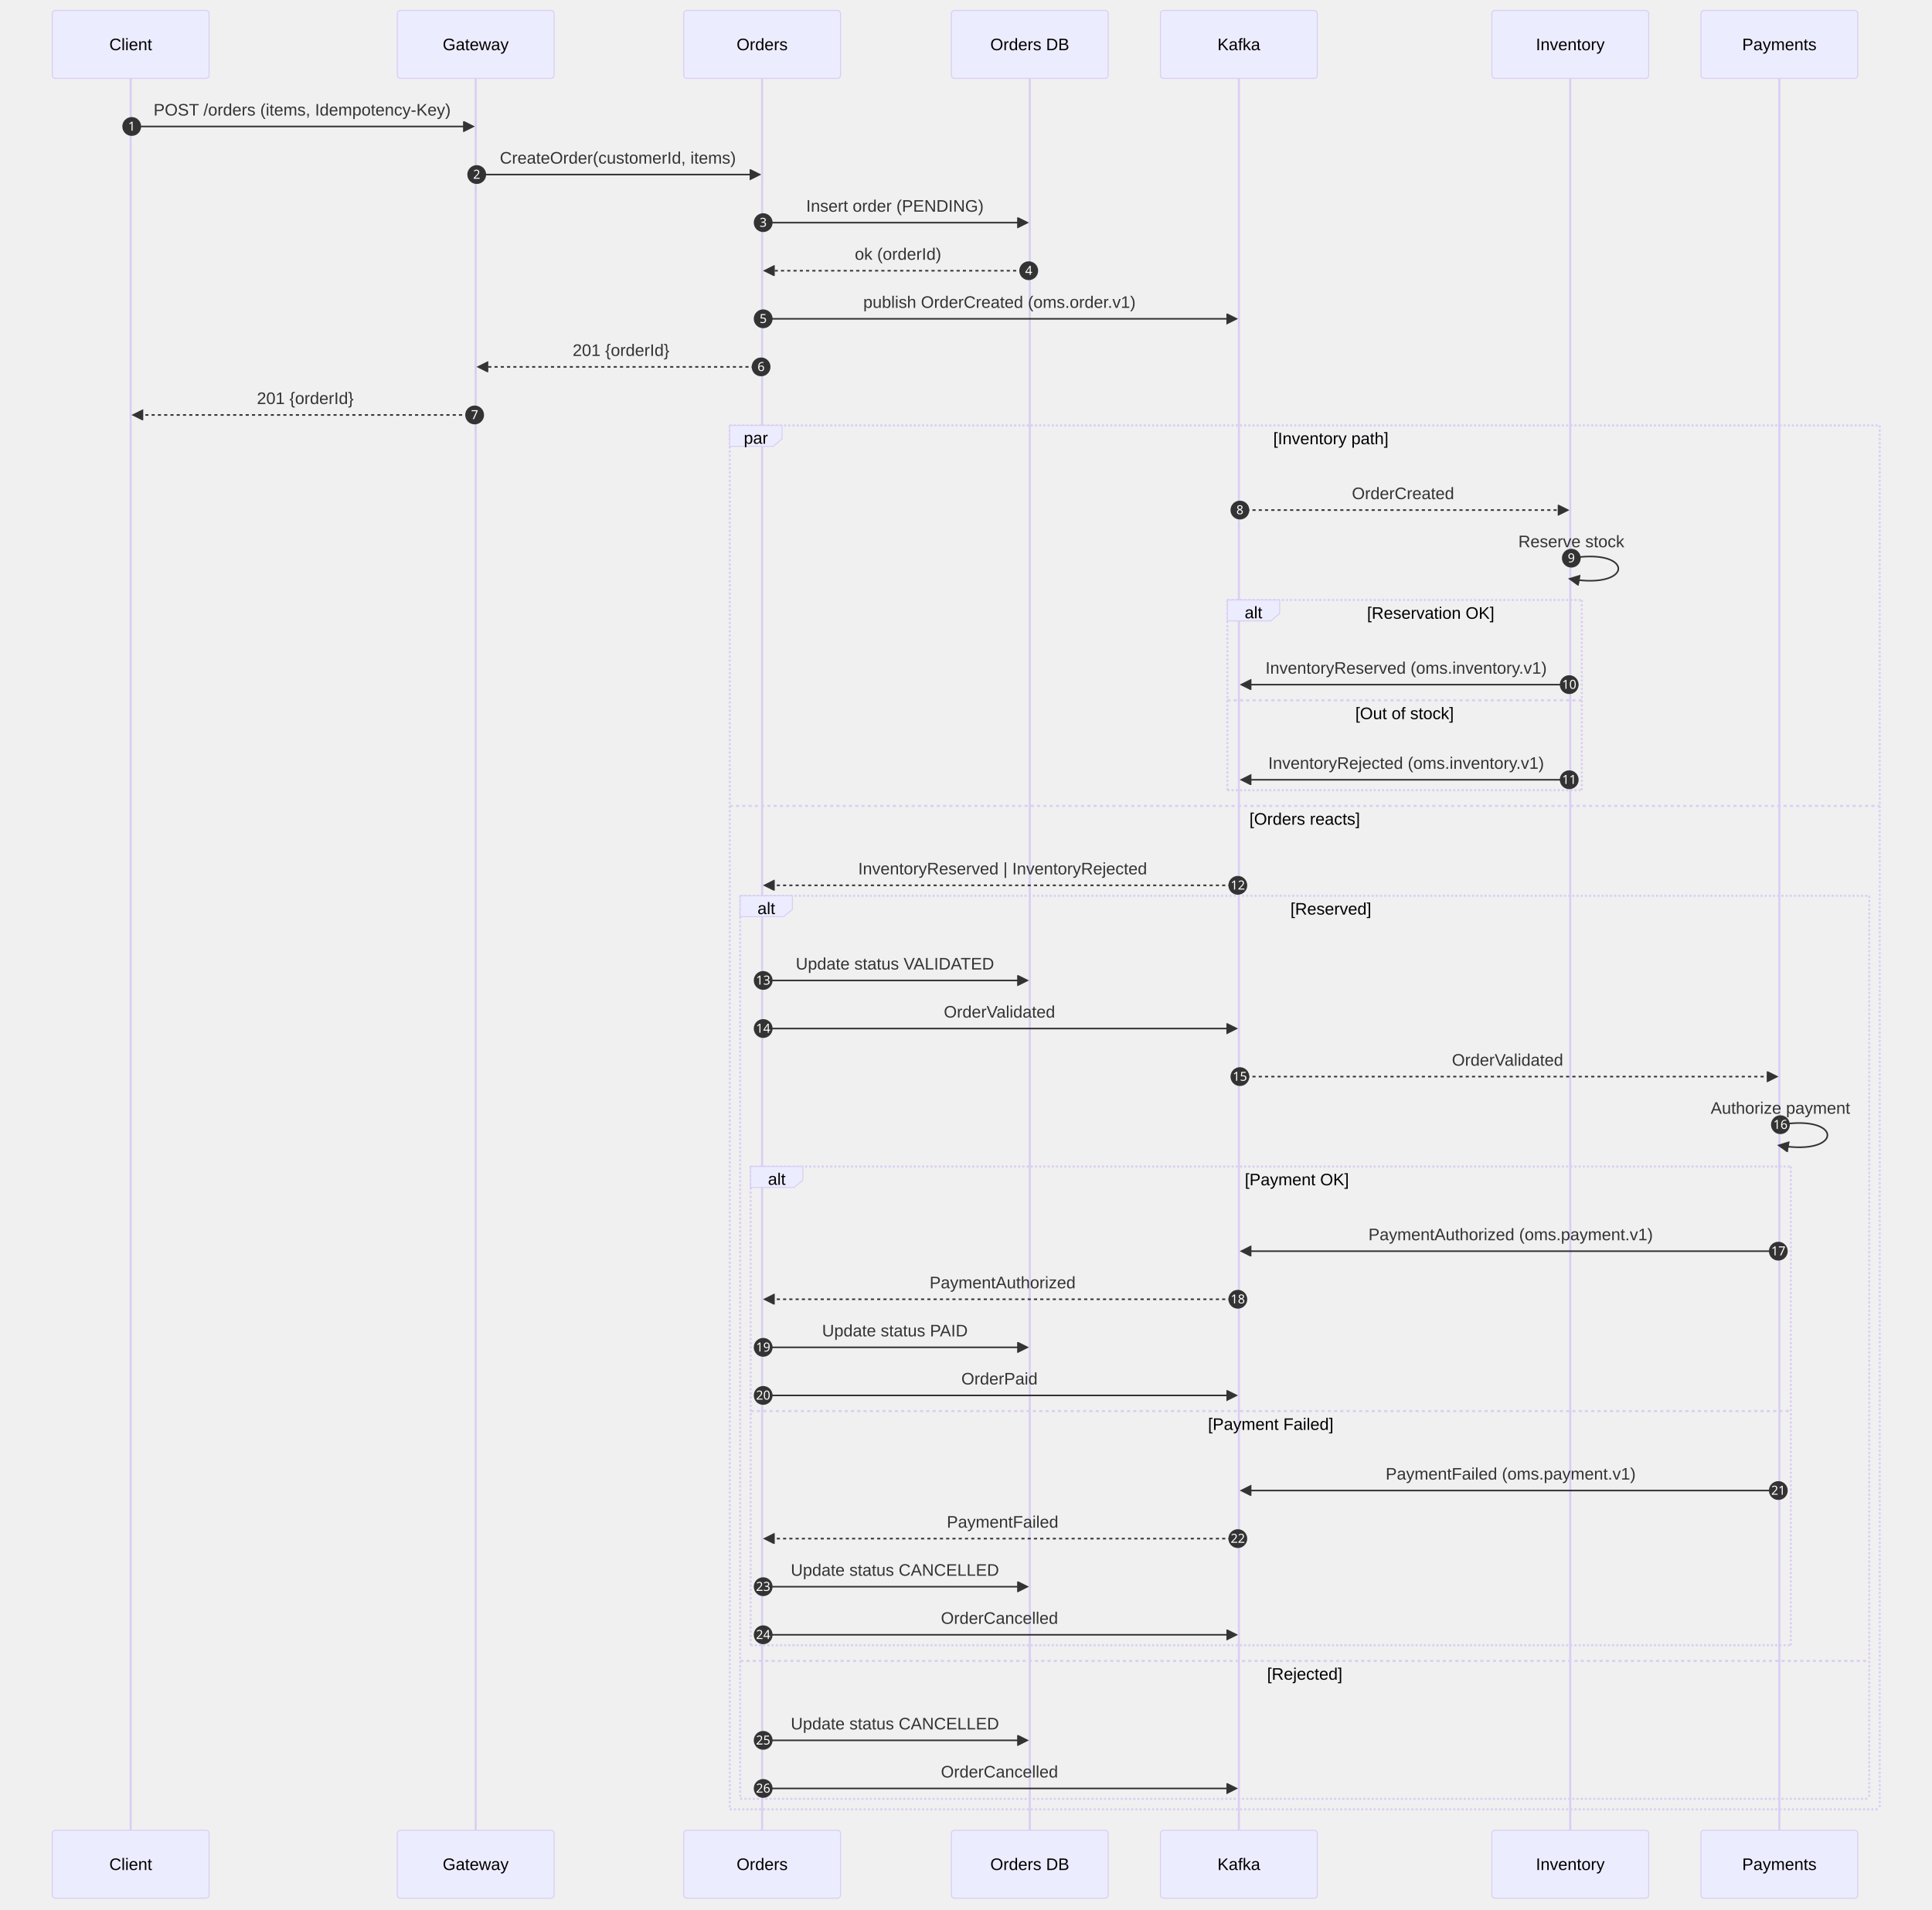
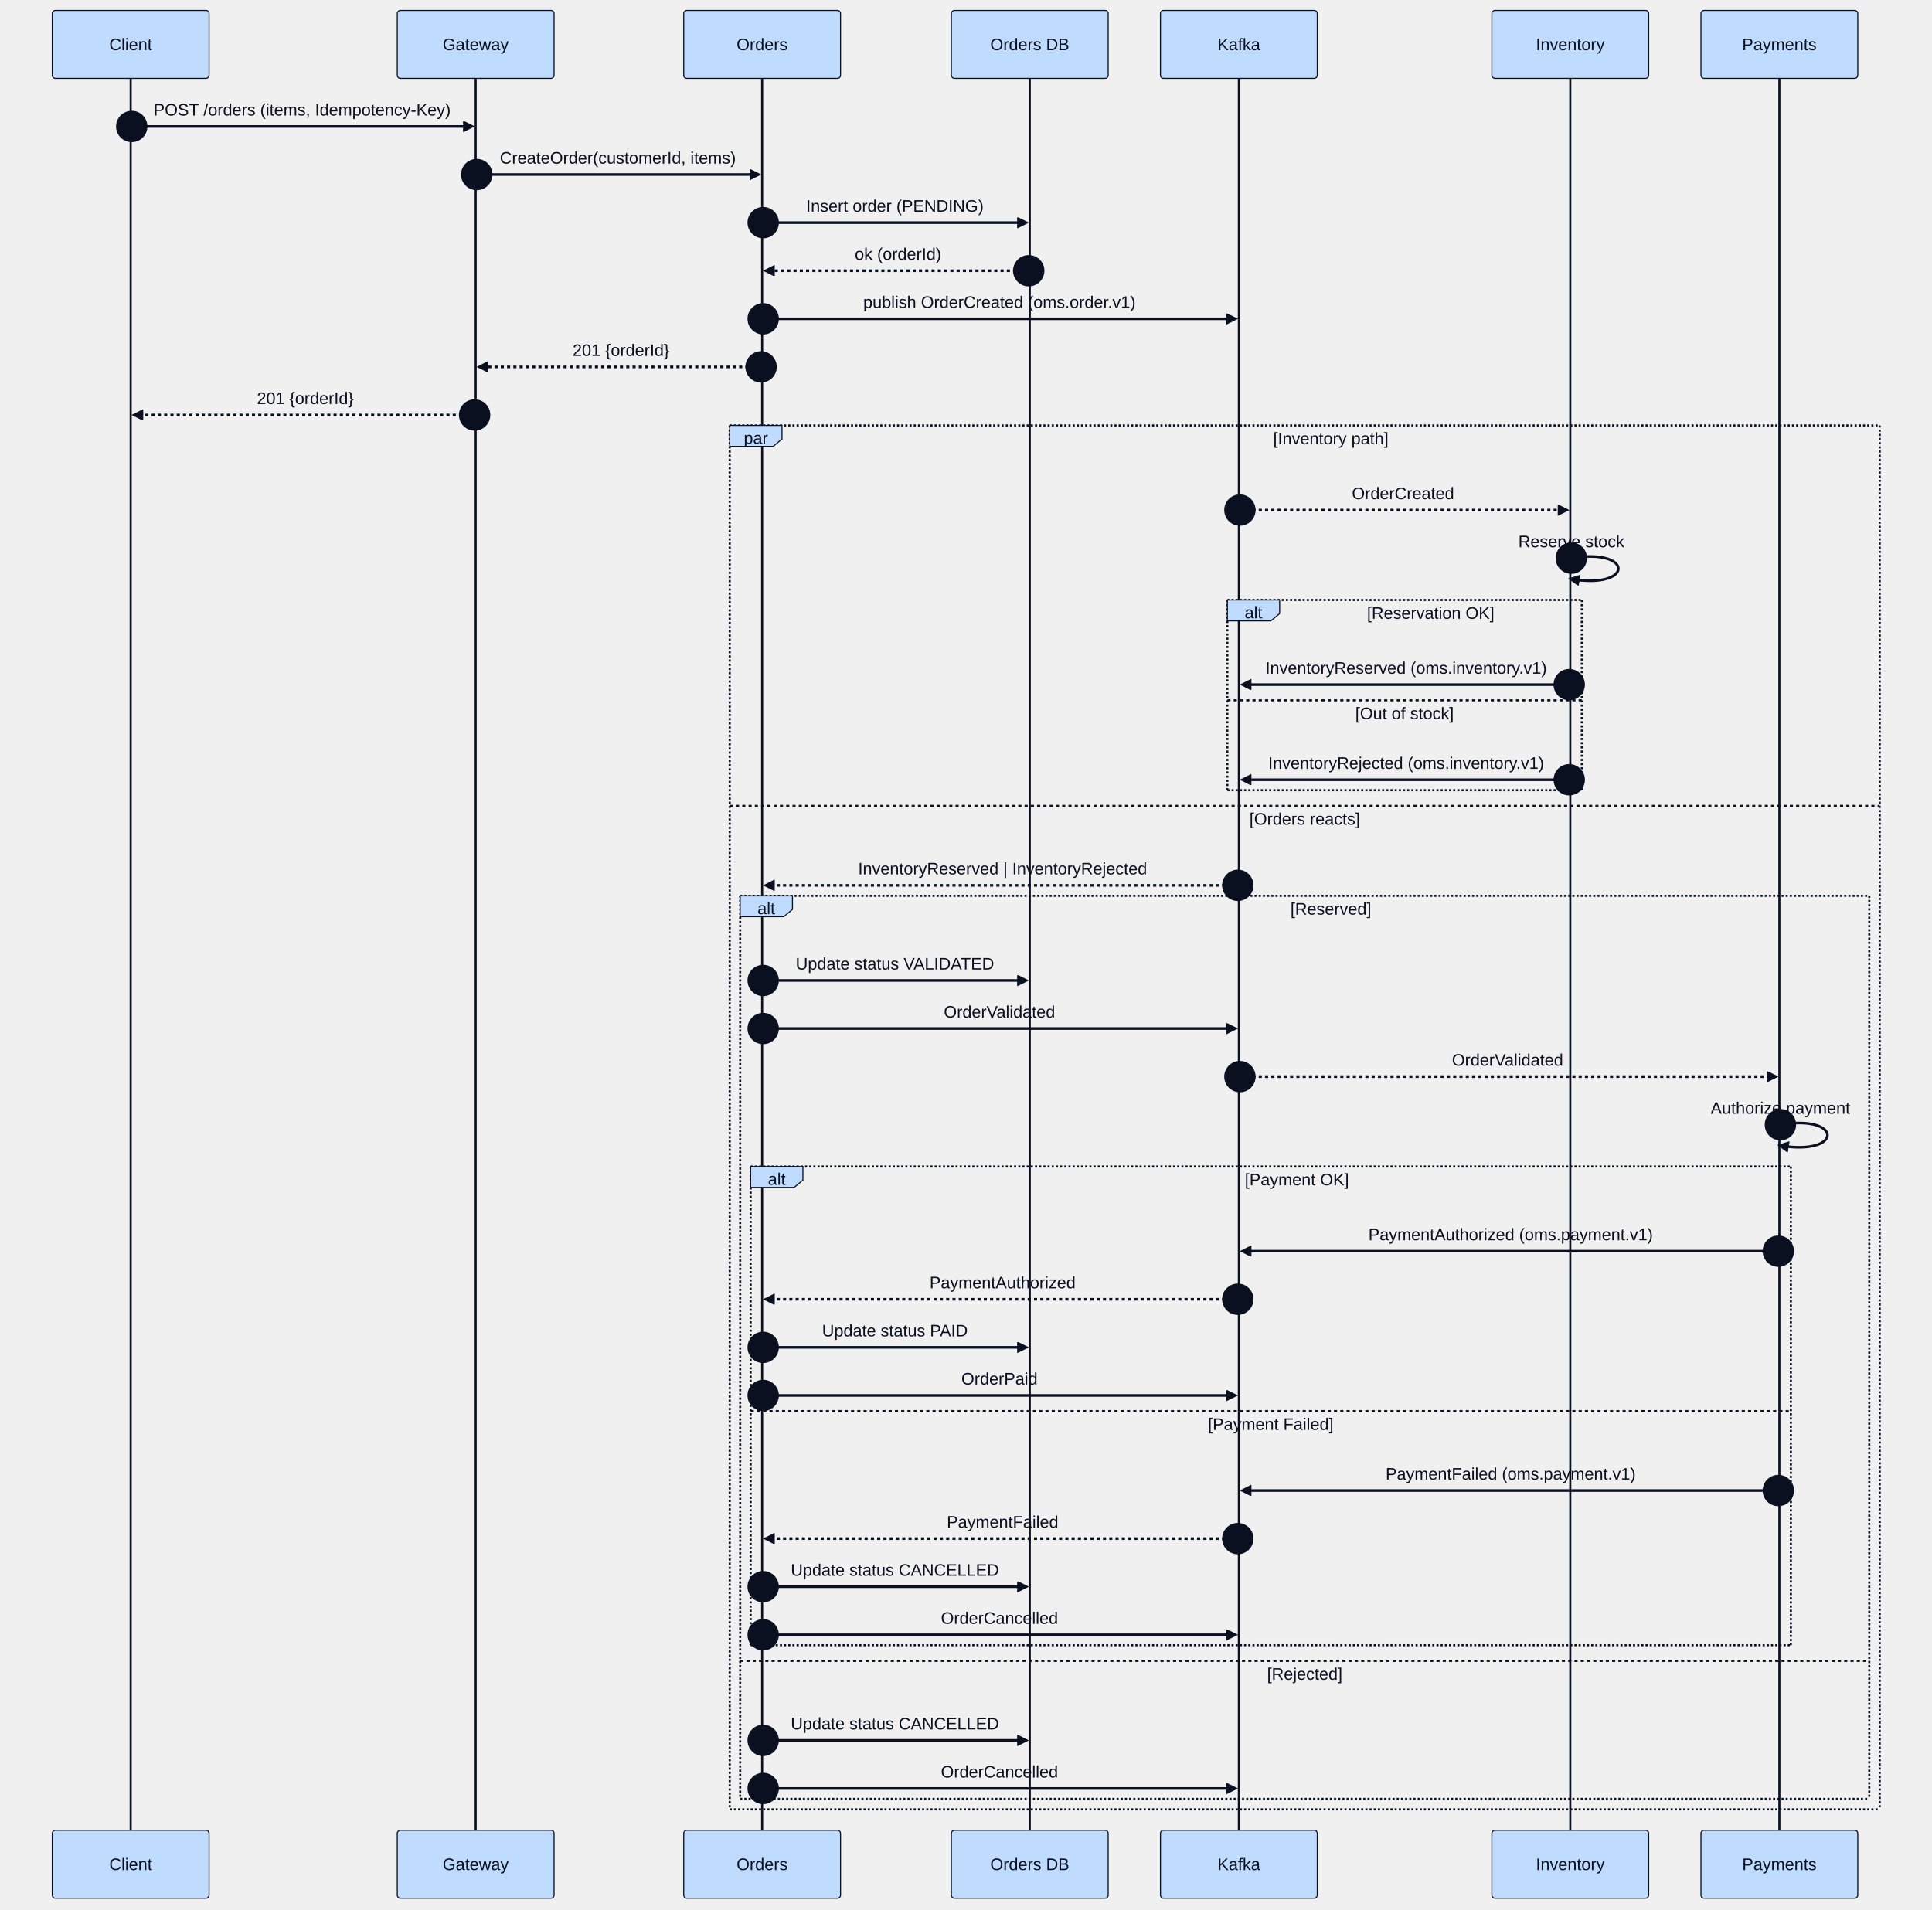
<svg xmlns="http://www.w3.org/2000/svg" aria-roledescription="sequence" role="graphics-document document" viewBox="-50 -10 1848 1827" style="max-width: 1848px; background-color: transparent;" width="100%" id="my-svg">
  <g>
    <rect class="actor actor-bottom" ry="3" rx="3" name="PAY" height="65" width="150" stroke="#666" fill="#eaeaea" y="1741" x="1577" />
    <text style="text-anchor: middle; font-size: 16px; font-weight: 400;" class="actor" alignment-baseline="central" dominant-baseline="central" y="1773.5" x="1652">
      <tspan dy="0" x="1652">Payments</tspan>
    </text>
  </g>
  <g>
    <rect class="actor actor-bottom" ry="3" rx="3" name="INV" height="65" width="150" stroke="#666" fill="#eaeaea" y="1741" x="1377" />
    <text style="text-anchor: middle; font-size: 16px; font-weight: 400;" class="actor" alignment-baseline="central" dominant-baseline="central" y="1773.5" x="1452">
      <tspan dy="0" x="1452">Inventory</tspan>
    </text>
  </g>
  <g>
    <rect class="actor actor-bottom" ry="3" rx="3" name="K" height="65" width="150" stroke="#666" fill="#eaeaea" y="1741" x="1060" />
    <text style="text-anchor: middle; font-size: 16px; font-weight: 400;" class="actor" alignment-baseline="central" dominant-baseline="central" y="1773.5" x="1135">
      <tspan dy="0" x="1135">Kafka</tspan>
    </text>
  </g>
  <g>
    <rect class="actor actor-bottom" ry="3" rx="3" name="DB" height="65" width="150" stroke="#666" fill="#eaeaea" y="1741" x="860" />
    <text style="text-anchor: middle; font-size: 16px; font-weight: 400;" class="actor" alignment-baseline="central" dominant-baseline="central" y="1773.5" x="935">
      <tspan dy="0" x="935">Orders DB</tspan>
    </text>
  </g>
  <g>
    <rect class="actor actor-bottom" ry="3" rx="3" name="ORD" height="65" width="150" stroke="#666" fill="#eaeaea" y="1741" x="604" />
    <text style="text-anchor: middle; font-size: 16px; font-weight: 400;" class="actor" alignment-baseline="central" dominant-baseline="central" y="1773.5" x="679">
      <tspan dy="0" x="679">Orders</tspan>
    </text>
  </g>
  <g>
    <rect class="actor actor-bottom" ry="3" rx="3" name="GW" height="65" width="150" stroke="#666" fill="#eaeaea" y="1741" x="330" />
    <text style="text-anchor: middle; font-size: 16px; font-weight: 400;" class="actor" alignment-baseline="central" dominant-baseline="central" y="1773.5" x="405">
      <tspan dy="0" x="405">Gateway</tspan>
    </text>
  </g>
  <g>
    <rect class="actor actor-bottom" ry="3" rx="3" name="Client" height="65" width="150" stroke="#666" fill="#eaeaea" y="1741" x="0" />
    <text style="text-anchor: middle; font-size: 16px; font-weight: 400;" class="actor" alignment-baseline="central" dominant-baseline="central" y="1773.5" x="75">
      <tspan dy="0" x="75">Client</tspan>
    </text>
  </g>
  <g>
    <line stroke="#999" stroke-width="0.5px" class="200" y2="1741" x2="1652" y1="5" x1="1652" id="actor6" />
    <g id="root-6">
      <rect class="actor actor-top" ry="3" rx="3" name="PAY" height="65" width="150" stroke="#666" fill="#eaeaea" y="0" x="1577" />
      <text style="text-anchor: middle; font-size: 16px; font-weight: 400;" class="actor" alignment-baseline="central" dominant-baseline="central" y="32.5" x="1652">
        <tspan dy="0" x="1652">Payments</tspan>
      </text>
    </g>
  </g>
  <g>
    <line stroke="#999" stroke-width="0.5px" class="200" y2="1741" x2="1452" y1="5" x1="1452" id="actor5" />
    <g id="root-5">
      <rect class="actor actor-top" ry="3" rx="3" name="INV" height="65" width="150" stroke="#666" fill="#eaeaea" y="0" x="1377" />
      <text style="text-anchor: middle; font-size: 16px; font-weight: 400;" class="actor" alignment-baseline="central" dominant-baseline="central" y="32.5" x="1452">
        <tspan dy="0" x="1452">Inventory</tspan>
      </text>
    </g>
  </g>
  <g>
    <line stroke="#999" stroke-width="0.5px" class="200" y2="1741" x2="1135" y1="5" x1="1135" id="actor4" />
    <g id="root-4">
      <rect class="actor actor-top" ry="3" rx="3" name="K" height="65" width="150" stroke="#666" fill="#eaeaea" y="0" x="1060" />
      <text style="text-anchor: middle; font-size: 16px; font-weight: 400;" class="actor" alignment-baseline="central" dominant-baseline="central" y="32.5" x="1135">
        <tspan dy="0" x="1135">Kafka</tspan>
      </text>
    </g>
  </g>
  <g>
    <line stroke="#999" stroke-width="0.5px" class="200" y2="1741" x2="935" y1="5" x1="935" id="actor3" />
    <g id="root-3">
      <rect class="actor actor-top" ry="3" rx="3" name="DB" height="65" width="150" stroke="#666" fill="#eaeaea" y="0" x="860" />
      <text style="text-anchor: middle; font-size: 16px; font-weight: 400;" class="actor" alignment-baseline="central" dominant-baseline="central" y="32.5" x="935">
        <tspan dy="0" x="935">Orders DB</tspan>
      </text>
    </g>
  </g>
  <g>
    <line stroke="#999" stroke-width="0.5px" class="200" y2="1741" x2="679" y1="5" x1="679" id="actor2" />
    <g id="root-2">
      <rect class="actor actor-top" ry="3" rx="3" name="ORD" height="65" width="150" stroke="#666" fill="#eaeaea" y="0" x="604" />
      <text style="text-anchor: middle; font-size: 16px; font-weight: 400;" class="actor" alignment-baseline="central" dominant-baseline="central" y="32.5" x="679">
        <tspan dy="0" x="679">Orders</tspan>
      </text>
    </g>
  </g>
  <g>
    <line stroke="#999" stroke-width="0.5px" class="200" y2="1741" x2="405" y1="5" x1="405" id="actor1" />
    <g id="root-1">
      <rect class="actor actor-top" ry="3" rx="3" name="GW" height="65" width="150" stroke="#666" fill="#eaeaea" y="0" x="330" />
      <text style="text-anchor: middle; font-size: 16px; font-weight: 400;" class="actor" alignment-baseline="central" dominant-baseline="central" y="32.5" x="405">
        <tspan dy="0" x="405">Gateway</tspan>
      </text>
    </g>
  </g>
  <g>
    <line stroke="#999" stroke-width="0.5px" class="200" y2="1741" x2="75" y1="5" x1="75" id="actor0" />
    <g id="root-0">
      <rect class="actor actor-top" ry="3" rx="3" name="Client" height="65" width="150" stroke="#666" fill="#eaeaea" y="0" x="0" />
      <text style="text-anchor: middle; font-size: 16px; font-weight: 400;" class="actor" alignment-baseline="central" dominant-baseline="central" y="32.5" x="75">
        <tspan dy="0" x="75">Client</tspan>
      </text>
    </g>
  </g>
-   <style>#my-svg{font-family:"trebuchet ms",verdana,arial,sans-serif;font-size:16px;fill:#333;}#my-svg .error-icon{fill:#552222;}#my-svg .error-text{fill:#552222;stroke:#552222;}#my-svg .edge-thickness-normal{stroke-width:2px;}#my-svg .edge-thickness-thick{stroke-width:3.5px;}#my-svg .edge-pattern-solid{stroke-dasharray:0;}#my-svg .edge-pattern-dashed{stroke-dasharray:3;}#my-svg .edge-pattern-dotted{stroke-dasharray:2;}#my-svg .marker{fill:#333333;stroke:#333333;}#my-svg .marker.cross{stroke:#333333;}#my-svg svg{font-family:"trebuchet ms",verdana,arial,sans-serif;font-size:16px;}#my-svg .actor{stroke:hsl(259.626, 59.777%, 87.902%);fill:#ECECFF;}#my-svg text.actor&gt;tspan{fill:black;stroke:none;}#my-svg .actor-line{stroke:grey;}#my-svg .messageLine0{stroke-width:1.5;stroke-dasharray:none;stroke:#333;}#my-svg .messageLine1{stroke-width:1.5;stroke-dasharray:2,2;stroke:#333;}#my-svg #arrowhead path{fill:#333;stroke:#333;}#my-svg .sequenceNumber{fill:white;}#my-svg #sequencenumber{fill:#333;}#my-svg #crosshead path{fill:#333;stroke:#333;}#my-svg .messageText{fill:#333;stroke:none;}#my-svg .labelBox{stroke:hsl(259.626, 59.777%, 87.902%);fill:#ECECFF;}#my-svg .labelText,#my-svg .labelText&gt;tspan{fill:black;stroke:none;}#my-svg .loopText,#my-svg .loopText&gt;tspan{fill:black;stroke:none;}#my-svg .loopLine{stroke-width:2px;stroke-dasharray:2,2;stroke:hsl(259.626, 59.777%, 87.902%);fill:hsl(259.626, 59.777%, 87.902%);}#my-svg .note{stroke:#aaaa33;fill:#fff5ad;}#my-svg .noteText,#my-svg .noteText&gt;tspan{fill:black;stroke:none;}#my-svg .activation0{fill:#f4f4f4;stroke:#666;}#my-svg .activation1{fill:#f4f4f4;stroke:#666;}#my-svg .activation2{fill:#f4f4f4;stroke:#666;}#my-svg .actorPopupMenu{position:absolute;}#my-svg .actorPopupMenuPanel{position:absolute;fill:#ECECFF;box-shadow:0px 8px 16px 0px rgba(0,0,0,0.2);filter:drop-shadow(3px 5px 2px rgb(0 0 0 / 0.4));}#my-svg .actor-man line{stroke:hsl(259.626, 59.777%, 87.902%);fill:#ECECFF;}#my-svg .actor-man circle,#my-svg line{stroke:hsl(259.626, 59.777%, 87.902%);fill:#ECECFF;stroke-width:2px;}#my-svg :root{--mermaid-font-family:"trebuchet ms",verdana,arial,sans-serif;}</style>
+   <style>#my-svg{font-family:"trebuchet ms",verdana,arial,sans-serif;font-size:16px;fill:#0B1020;}#my-svg .error-icon{fill:hsl(228, 96.639%, 81.667%);}#my-svg .error-text{fill:rgb(91.929, 73.857, 1.571);stroke:rgb(91.929, 73.857, 1.571);}#my-svg .edge-thickness-normal{stroke-width:2px;}#my-svg .edge-thickness-thick{stroke-width:3.5px;}#my-svg .edge-pattern-solid{stroke-dasharray:0;}#my-svg .edge-pattern-dashed{stroke-dasharray:3;}#my-svg .edge-pattern-dotted{stroke-dasharray:2;}#my-svg .marker{fill:#0B1020;stroke:#0B1020;}#my-svg .marker.cross{stroke:#0B1020;}#my-svg svg{font-family:"trebuchet ms",verdana,arial,sans-serif;font-size:16px;}#my-svg .actor{stroke:#0B1020;fill:#BFDBFE;}#my-svg text.actor&gt;tspan{fill:#0B1020;stroke:none;}#my-svg .actor-line{stroke:grey;}#my-svg .messageLine0{stroke-width:1.5;stroke-dasharray:none;stroke:#0B1020;}#my-svg .messageLine1{stroke-width:1.5;stroke-dasharray:2,2;stroke:#0B1020;}#my-svg #arrowhead path{fill:#0B1020;stroke:#0B1020;}#my-svg .sequenceNumber{fill:#0B1020;}#my-svg #sequencenumber{fill:#0B1020;}#my-svg #crosshead path{fill:#0B1020;stroke:#0B1020;}#my-svg .messageText{fill:#0B1020;stroke:none;}#my-svg .labelBox{stroke:#0B1020;fill:#BFDBFE;}#my-svg .labelText,#my-svg .labelText&gt;tspan{fill:#0B1020;stroke:none;}#my-svg .loopText,#my-svg .loopText&gt;tspan{fill:#0B1020;stroke:none;}#my-svg .loopLine{stroke-width:2px;stroke-dasharray:2,2;stroke:#0B1020;fill:#0B1020;}#my-svg .note{stroke:#F59E0B;fill:#FEF3C7;}#my-svg .noteText,#my-svg .noteText&gt;tspan{fill:#0B1020;stroke:none;}#my-svg .activation0{fill:hsl(-72, 96.639%, 76.667%);stroke:hsl(-72, 96.639%, 66.667%);}#my-svg .activation1{fill:hsl(-72, 96.639%, 76.667%);stroke:hsl(-72, 96.639%, 66.667%);}#my-svg .activation2{fill:hsl(-72, 96.639%, 76.667%);stroke:hsl(-72, 96.639%, 66.667%);}#my-svg .actorPopupMenu{position:absolute;}#my-svg .actorPopupMenuPanel{position:absolute;fill:#BFDBFE;box-shadow:0px 8px 16px 0px rgba(0,0,0,0.2);filter:drop-shadow(3px 5px 2px rgb(0 0 0 / 0.4));}#my-svg .actor-man line{stroke:#0B1020;fill:#BFDBFE;}#my-svg .actor-man circle,#my-svg line{stroke:#0B1020;fill:#BFDBFE;stroke-width:2px;}#my-svg .actor rect{stroke-width:2.5px;}#my-svg .actor text{font-weight:700;}#my-svg .messageLine0,#my-svg .messageLine1,#my-svg .messageLine2,#my-svg .messageLine3{stroke-width:2.5px;}#my-svg .sequenceNumber{fill:#0B1020;font-weight:700;}#my-svg .label,#my-svg .loopText{font-weight:700;}#my-svg .note{stroke-width:2px;}#my-svg :root{--mermaid-font-family:"trebuchet ms",verdana,arial,sans-serif;}</style>
  <g />
  <defs>
    <symbol height="24" width="24" id="computer">
      <path d="M2 2v13h20v-13h-20zm18 11h-16v-9h16v9zm-10.228 6l.466-1h3.524l.467 1h-4.457zm14.228 3h-24l2-6h2.104l-1.33 4h18.45l-1.297-4h2.073l2 6zm-5-10h-14v-7h14v7z" transform="scale(.5)" />
    </symbol>
  </defs>
  <defs>
    <symbol clip-rule="evenodd" fill-rule="evenodd" id="database">
      <path d="M12.258.001l.256.004.255.005.253.008.251.01.249.012.247.015.246.016.242.019.241.02.239.023.236.024.233.027.231.028.229.031.225.032.223.034.22.036.217.038.214.04.211.041.208.043.205.045.201.046.198.048.194.05.191.051.187.053.183.054.18.056.175.057.172.059.168.06.163.061.16.063.155.064.15.066.074.033.073.033.071.034.07.034.069.035.068.035.067.035.066.035.064.036.064.036.062.036.06.036.06.037.058.037.058.037.055.038.055.038.053.038.052.038.051.039.05.039.048.039.047.039.045.04.044.04.043.04.041.04.04.041.039.041.037.041.036.041.034.041.033.042.032.042.03.042.029.042.027.042.026.043.024.043.023.043.021.043.02.043.018.044.017.043.015.044.013.044.012.044.011.045.009.044.007.045.006.045.004.045.002.045.001.045v17l-.001.045-.002.045-.004.045-.006.045-.007.045-.009.044-.011.045-.012.044-.013.044-.015.044-.017.043-.018.044-.02.043-.021.043-.023.043-.024.043-.026.043-.027.042-.029.042-.03.042-.032.042-.033.042-.034.041-.036.041-.037.041-.039.041-.04.041-.041.04-.043.04-.044.04-.045.04-.047.039-.048.039-.05.039-.051.039-.052.038-.053.038-.055.038-.055.038-.058.037-.058.037-.06.037-.06.036-.062.036-.064.036-.064.036-.066.035-.067.035-.068.035-.069.035-.07.034-.071.034-.073.033-.074.033-.15.066-.155.064-.16.063-.163.061-.168.06-.172.059-.175.057-.18.056-.183.054-.187.053-.191.051-.194.05-.198.048-.201.046-.205.045-.208.043-.211.041-.214.04-.217.038-.22.036-.223.034-.225.032-.229.031-.231.028-.233.027-.236.024-.239.023-.241.02-.242.019-.246.016-.247.015-.249.012-.251.01-.253.008-.255.005-.256.004-.258.001-.258-.001-.256-.004-.255-.005-.253-.008-.251-.01-.249-.012-.247-.015-.245-.016-.243-.019-.241-.02-.238-.023-.236-.024-.234-.027-.231-.028-.228-.031-.226-.032-.223-.034-.22-.036-.217-.038-.214-.04-.211-.041-.208-.043-.204-.045-.201-.046-.198-.048-.195-.05-.19-.051-.187-.053-.184-.054-.179-.056-.176-.057-.172-.059-.167-.06-.164-.061-.159-.063-.155-.064-.151-.066-.074-.033-.072-.033-.072-.034-.07-.034-.069-.035-.068-.035-.067-.035-.066-.035-.064-.036-.063-.036-.062-.036-.061-.036-.06-.037-.058-.037-.057-.037-.056-.038-.055-.038-.053-.038-.052-.038-.051-.039-.049-.039-.049-.039-.046-.039-.046-.04-.044-.04-.043-.04-.041-.04-.04-.041-.039-.041-.037-.041-.036-.041-.034-.041-.033-.042-.032-.042-.03-.042-.029-.042-.027-.042-.026-.043-.024-.043-.023-.043-.021-.043-.02-.043-.018-.044-.017-.043-.015-.044-.013-.044-.012-.044-.011-.045-.009-.044-.007-.045-.006-.045-.004-.045-.002-.045-.001-.045v-17l.001-.045.002-.045.004-.045.006-.045.007-.045.009-.044.011-.045.012-.044.013-.044.015-.044.017-.043.018-.044.02-.043.021-.043.023-.043.024-.043.026-.043.027-.042.029-.042.03-.042.032-.042.033-.042.034-.041.036-.041.037-.041.039-.041.04-.041.041-.04.043-.04.044-.04.046-.04.046-.039.049-.039.049-.039.051-.039.052-.038.053-.038.055-.038.056-.038.057-.037.058-.037.06-.037.061-.036.062-.036.063-.036.064-.036.066-.035.067-.035.068-.035.069-.035.07-.034.072-.034.072-.033.074-.033.151-.066.155-.064.159-.063.164-.061.167-.06.172-.059.176-.057.179-.056.184-.054.187-.053.19-.051.195-.05.198-.048.201-.046.204-.045.208-.043.211-.041.214-.04.217-.038.22-.036.223-.034.226-.032.228-.031.231-.028.234-.027.236-.024.238-.023.241-.02.243-.019.245-.016.247-.015.249-.012.251-.01.253-.008.255-.005.256-.004.258-.001.258.001zm-9.258 20.499v.01l.001.021.003.021.004.022.005.021.006.022.007.022.009.023.01.022.011.023.012.023.013.023.015.023.016.024.017.023.018.024.019.024.021.024.022.025.023.024.024.025.052.049.056.05.061.051.066.051.07.051.075.051.079.052.084.052.088.052.092.052.097.052.102.051.105.052.11.052.114.051.119.051.123.051.127.05.131.05.135.05.139.048.144.049.147.047.152.047.155.047.16.045.163.045.167.043.171.043.176.041.178.041.183.039.187.039.19.037.194.035.197.035.202.033.204.031.209.03.212.029.216.027.219.025.222.024.226.021.23.02.233.018.236.016.24.015.243.012.246.01.249.008.253.005.256.004.259.001.26-.001.257-.004.254-.005.25-.008.247-.011.244-.012.241-.014.237-.016.233-.018.231-.021.226-.021.224-.024.22-.026.216-.027.212-.028.21-.031.205-.031.202-.034.198-.034.194-.036.191-.037.187-.039.183-.04.179-.04.175-.042.172-.043.168-.044.163-.045.16-.046.155-.046.152-.047.148-.048.143-.049.139-.049.136-.05.131-.05.126-.05.123-.051.118-.052.114-.051.11-.052.106-.052.101-.052.096-.052.092-.052.088-.053.083-.051.079-.052.074-.052.07-.051.065-.051.06-.051.056-.05.051-.05.023-.024.023-.025.021-.024.02-.024.019-.024.018-.024.017-.024.015-.023.014-.024.013-.023.012-.023.01-.023.01-.022.008-.022.006-.022.006-.022.004-.022.004-.021.001-.021.001-.021v-4.127l-.077.055-.08.053-.083.054-.085.053-.087.052-.09.052-.093.051-.095.05-.097.05-.1.049-.102.049-.105.048-.106.047-.109.047-.111.046-.114.045-.115.045-.118.044-.12.043-.122.042-.124.042-.126.041-.128.04-.13.04-.132.038-.134.038-.135.037-.138.037-.139.035-.142.035-.143.034-.144.033-.147.032-.148.031-.15.03-.151.03-.153.029-.154.027-.156.027-.158.026-.159.025-.161.024-.162.023-.163.022-.165.021-.166.02-.167.019-.169.018-.169.017-.171.016-.173.015-.173.014-.175.013-.175.012-.177.011-.178.01-.179.008-.179.008-.181.006-.182.005-.182.004-.184.003-.184.002h-.37l-.184-.002-.184-.003-.182-.004-.182-.005-.181-.006-.179-.008-.179-.008-.178-.01-.176-.011-.176-.012-.175-.013-.173-.014-.172-.015-.171-.016-.17-.017-.169-.018-.167-.019-.166-.02-.165-.021-.163-.022-.162-.023-.161-.024-.159-.025-.157-.026-.156-.027-.155-.027-.153-.029-.151-.03-.15-.03-.148-.031-.146-.032-.145-.033-.143-.034-.141-.035-.14-.035-.137-.037-.136-.037-.134-.038-.132-.038-.13-.04-.128-.04-.126-.041-.124-.042-.122-.042-.12-.044-.117-.043-.116-.045-.113-.045-.112-.046-.109-.047-.106-.047-.105-.048-.102-.049-.1-.049-.097-.05-.095-.05-.093-.052-.09-.051-.087-.052-.085-.053-.083-.054-.08-.054-.077-.054v4.127zm0-5.654v.011l.001.021.003.021.004.021.005.022.006.022.007.022.009.022.01.022.011.023.012.023.013.023.015.024.016.023.017.024.018.024.019.024.021.024.022.024.023.025.024.024.052.05.056.05.061.05.066.051.07.051.075.052.079.051.084.052.088.052.092.052.097.052.102.052.105.052.11.051.114.051.119.052.123.05.127.051.131.05.135.049.139.049.144.048.147.048.152.047.155.046.16.045.163.045.167.044.171.042.176.042.178.04.183.04.187.038.19.037.194.036.197.034.202.033.204.032.209.03.212.028.216.027.219.025.222.024.226.022.23.02.233.018.236.016.24.014.243.012.246.01.249.008.253.006.256.003.259.001.26-.001.257-.003.254-.006.25-.008.247-.01.244-.012.241-.015.237-.016.233-.018.231-.02.226-.022.224-.024.22-.025.216-.027.212-.029.21-.03.205-.032.202-.033.198-.035.194-.036.191-.037.187-.039.183-.039.179-.041.175-.042.172-.043.168-.044.163-.045.16-.045.155-.047.152-.047.148-.048.143-.048.139-.05.136-.049.131-.05.126-.051.123-.051.118-.051.114-.052.11-.052.106-.052.101-.052.096-.052.092-.052.088-.052.083-.052.079-.052.074-.051.07-.052.065-.051.06-.05.056-.051.051-.049.023-.025.023-.024.021-.025.02-.024.019-.024.018-.024.017-.024.015-.023.014-.023.013-.024.012-.022.01-.023.01-.023.008-.022.006-.022.006-.022.004-.021.004-.022.001-.021.001-.021v-4.139l-.077.054-.08.054-.083.054-.085.052-.087.053-.09.051-.093.051-.095.051-.097.05-.1.049-.102.049-.105.048-.106.047-.109.047-.111.046-.114.045-.115.044-.118.044-.12.044-.122.042-.124.042-.126.041-.128.04-.13.039-.132.039-.134.038-.135.037-.138.036-.139.036-.142.035-.143.033-.144.033-.147.033-.148.031-.15.03-.151.03-.153.028-.154.028-.156.027-.158.026-.159.025-.161.024-.162.023-.163.022-.165.021-.166.02-.167.019-.169.018-.169.017-.171.016-.173.015-.173.014-.175.013-.175.012-.177.011-.178.009-.179.009-.179.007-.181.007-.182.005-.182.004-.184.003-.184.002h-.37l-.184-.002-.184-.003-.182-.004-.182-.005-.181-.007-.179-.007-.179-.009-.178-.009-.176-.011-.176-.012-.175-.013-.173-.014-.172-.015-.171-.016-.17-.017-.169-.018-.167-.019-.166-.02-.165-.021-.163-.022-.162-.023-.161-.024-.159-.025-.157-.026-.156-.027-.155-.028-.153-.028-.151-.03-.15-.03-.148-.031-.146-.033-.145-.033-.143-.033-.141-.035-.14-.036-.137-.036-.136-.037-.134-.038-.132-.039-.13-.039-.128-.04-.126-.041-.124-.042-.122-.043-.12-.043-.117-.044-.116-.044-.113-.046-.112-.046-.109-.046-.106-.047-.105-.048-.102-.049-.1-.049-.097-.05-.095-.051-.093-.051-.09-.051-.087-.053-.085-.052-.083-.054-.08-.054-.077-.054v4.139zm0-5.666v.011l.001.02.003.022.004.021.005.022.006.021.007.022.009.023.01.022.011.023.012.023.013.023.015.023.016.024.017.024.018.023.019.024.021.025.022.024.023.024.024.025.052.05.056.05.061.05.066.051.07.051.075.052.079.051.084.052.088.052.092.052.097.052.102.052.105.051.11.052.114.051.119.051.123.051.127.05.131.05.135.05.139.049.144.048.147.048.152.047.155.046.16.045.163.045.167.043.171.043.176.042.178.04.183.04.187.038.19.037.194.036.197.034.202.033.204.032.209.03.212.028.216.027.219.025.222.024.226.021.23.02.233.018.236.017.24.014.243.012.246.01.249.008.253.006.256.003.259.001.26-.001.257-.003.254-.006.25-.008.247-.01.244-.013.241-.014.237-.016.233-.018.231-.02.226-.022.224-.024.22-.025.216-.027.212-.029.21-.03.205-.032.202-.033.198-.035.194-.036.191-.037.187-.039.183-.039.179-.041.175-.042.172-.043.168-.044.163-.045.16-.045.155-.047.152-.047.148-.048.143-.049.139-.049.136-.049.131-.051.126-.05.123-.051.118-.052.114-.051.11-.052.106-.052.101-.052.096-.052.092-.052.088-.052.083-.052.079-.052.074-.052.07-.051.065-.051.06-.051.056-.05.051-.049.023-.025.023-.025.021-.024.02-.024.019-.024.018-.024.017-.024.015-.023.014-.024.013-.023.012-.023.01-.022.01-.023.008-.022.006-.022.006-.022.004-.022.004-.021.001-.021.001-.021v-4.153l-.077.054-.08.054-.083.053-.085.053-.087.053-.09.051-.093.051-.095.051-.097.05-.1.049-.102.048-.105.048-.106.048-.109.046-.111.046-.114.046-.115.044-.118.044-.12.043-.122.043-.124.042-.126.041-.128.04-.13.039-.132.039-.134.038-.135.037-.138.036-.139.036-.142.034-.143.034-.144.033-.147.032-.148.032-.15.03-.151.03-.153.028-.154.028-.156.027-.158.026-.159.024-.161.024-.162.023-.163.023-.165.021-.166.02-.167.019-.169.018-.169.017-.171.016-.173.015-.173.014-.175.013-.175.012-.177.01-.178.01-.179.009-.179.007-.181.006-.182.006-.182.004-.184.003-.184.001-.185.001-.185-.001-.184-.001-.184-.003-.182-.004-.182-.006-.181-.006-.179-.007-.179-.009-.178-.01-.176-.01-.176-.012-.175-.013-.173-.014-.172-.015-.171-.016-.17-.017-.169-.018-.167-.019-.166-.02-.165-.021-.163-.023-.162-.023-.161-.024-.159-.024-.157-.026-.156-.027-.155-.028-.153-.028-.151-.03-.15-.03-.148-.032-.146-.032-.145-.033-.143-.034-.141-.034-.14-.036-.137-.036-.136-.037-.134-.038-.132-.039-.13-.039-.128-.041-.126-.041-.124-.041-.122-.043-.12-.043-.117-.044-.116-.044-.113-.046-.112-.046-.109-.046-.106-.048-.105-.048-.102-.048-.1-.05-.097-.049-.095-.051-.093-.051-.09-.052-.087-.052-.085-.053-.083-.053-.08-.054-.077-.054v4.153zm8.74-8.179l-.257.004-.254.005-.25.008-.247.011-.244.012-.241.014-.237.016-.233.018-.231.021-.226.022-.224.023-.22.026-.216.027-.212.028-.21.031-.205.032-.202.033-.198.034-.194.036-.191.038-.187.038-.183.04-.179.041-.175.042-.172.043-.168.043-.163.045-.16.046-.155.046-.152.048-.148.048-.143.048-.139.049-.136.05-.131.05-.126.051-.123.051-.118.051-.114.052-.11.052-.106.052-.101.052-.096.052-.092.052-.088.052-.083.052-.079.052-.074.051-.07.052-.065.051-.06.05-.056.05-.051.05-.023.025-.023.024-.021.024-.02.025-.019.024-.018.024-.017.023-.015.024-.014.023-.013.023-.012.023-.01.023-.01.022-.008.022-.006.023-.006.021-.004.022-.004.021-.001.021-.001.021.001.021.001.021.004.021.004.022.006.021.006.023.008.022.01.022.01.023.012.023.013.023.014.023.015.024.017.023.018.024.019.024.02.025.021.024.023.024.023.025.051.05.056.05.06.05.065.051.07.052.074.051.079.052.083.052.088.052.092.052.096.052.101.052.106.052.11.052.114.052.118.051.123.051.126.051.131.05.136.05.139.049.143.048.148.048.152.048.155.046.16.046.163.045.168.043.172.043.175.042.179.041.183.04.187.038.191.038.194.036.198.034.202.033.205.032.21.031.212.028.216.027.22.026.224.023.226.022.231.021.233.018.237.016.241.014.244.012.247.011.25.008.254.005.257.004.26.001.26-.001.257-.004.254-.005.25-.008.247-.011.244-.012.241-.014.237-.016.233-.018.231-.021.226-.022.224-.023.22-.026.216-.027.212-.028.21-.031.205-.032.202-.033.198-.034.194-.036.191-.038.187-.038.183-.04.179-.041.175-.042.172-.043.168-.043.163-.045.16-.046.155-.046.152-.048.148-.048.143-.048.139-.049.136-.05.131-.05.126-.051.123-.051.118-.051.114-.052.11-.052.106-.052.101-.052.096-.052.092-.052.088-.052.083-.052.079-.052.074-.051.07-.052.065-.051.06-.05.056-.05.051-.05.023-.025.023-.024.021-.024.02-.025.019-.024.018-.024.017-.023.015-.024.014-.023.013-.023.012-.023.01-.023.01-.022.008-.022.006-.023.006-.021.004-.022.004-.021.001-.021.001-.021-.001-.021-.001-.021-.004-.021-.004-.022-.006-.021-.006-.023-.008-.022-.01-.022-.01-.023-.012-.023-.013-.023-.014-.023-.015-.024-.017-.023-.018-.024-.019-.024-.02-.025-.021-.024-.023-.024-.023-.025-.051-.05-.056-.05-.06-.05-.065-.051-.07-.052-.074-.051-.079-.052-.083-.052-.088-.052-.092-.052-.096-.052-.101-.052-.106-.052-.11-.052-.114-.052-.118-.051-.123-.051-.126-.051-.131-.05-.136-.05-.139-.049-.143-.048-.148-.048-.152-.048-.155-.046-.16-.046-.163-.045-.168-.043-.172-.043-.175-.042-.179-.041-.183-.04-.187-.038-.191-.038-.194-.036-.198-.034-.202-.033-.205-.032-.21-.031-.212-.028-.216-.027-.22-.026-.224-.023-.226-.022-.231-.021-.233-.018-.237-.016-.241-.014-.244-.012-.247-.011-.25-.008-.254-.005-.257-.004-.26-.001-.26.001z" transform="scale(.5)" />
    </symbol>
  </defs>
  <defs>
    <symbol height="24" width="24" id="clock">
      <path d="M12 2c5.514 0 10 4.486 10 10s-4.486 10-10 10-10-4.486-10-10 4.486-10 10-10zm0-2c-6.627 0-12 5.373-12 12s5.373 12 12 12 12-5.373 12-12-5.373-12-12-12zm5.848 12.459c.202.038.202.333.001.372-1.907.361-6.045 1.111-6.547 1.111-.719 0-1.301-.582-1.301-1.301 0-.512.77-5.447 1.125-7.445.034-.192.312-.181.343.014l.985 6.238 5.394 1.011z" transform="scale(.5)" />
    </symbol>
  </defs>
  <defs>
    <marker orient="auto" markerHeight="12" markerWidth="12" markerUnits="userSpaceOnUse" refY="5" refX="7.9" id="arrowhead">
      <path d="M 0 0 L 10 5 L 0 10 z" />
    </marker>
  </defs>
  <defs>
    <marker refY="4.5" refX="4" orient="auto" markerHeight="8" markerWidth="15" id="crosshead">
      <path style="stroke-dasharray: 0, 0;" d="M 1,2 L 6,7 M 6,2 L 1,7" stroke-width="1pt" stroke="#000000" fill="none" />
    </marker>
  </defs>
  <defs>
    <marker orient="auto" markerHeight="28" markerWidth="20" refY="7" refX="15.5" id="filled-head">
      <path d="M 18,7 L9,13 L14,7 L9,1 Z" />
    </marker>
  </defs>
  <defs>
    <marker orient="auto" markerHeight="40" markerWidth="60" refY="15" refX="15" id="sequencenumber">
      <circle r="6" cy="15" cx="15" />
    </marker>
  </defs>
  <g>
    <line class="loopLine" y2="564" x2="1463" y1="564" x1="1124" />
    <line class="loopLine" y2="746" x2="1463" y1="564" x1="1463" />
    <line class="loopLine" y2="746" x2="1463" y1="746" x1="1124" />
    <line class="loopLine" y2="746" x2="1124" y1="564" x1="1124" />
    <line style="stroke-dasharray: 3, 3;" class="loopLine" y2="660" x2="1463" y1="660" x1="1124" />
    <polygon class="labelBox" points="1124,564 1174,564 1174,577 1165.6,584 1124,584" />
    <text style="font-size: 16px; font-weight: 400;" class="labelText" alignment-baseline="middle" dominant-baseline="middle" text-anchor="middle" y="577" x="1149">alt</text>
    <text style="font-size: 16px; font-weight: 400;" class="loopText" text-anchor="middle" y="582" x="1318.5">
      <tspan x="1318.5">[Reservation OK]</tspan>
    </text>
    <text style="font-size: 16px; font-weight: 400;" class="loopText" text-anchor="middle" y="678" x="1293.5">[Out of stock]</text>
  </g>
  <g>
    <line class="loopLine" y2="1106" x2="1663" y1="1106" x1="668" />
    <line class="loopLine" y2="1564" x2="1663" y1="1106" x1="1663" />
    <line class="loopLine" y2="1564" x2="1663" y1="1564" x1="668" />
    <line class="loopLine" y2="1564" x2="668" y1="1106" x1="668" />
    <line style="stroke-dasharray: 3, 3;" class="loopLine" y2="1340" x2="1663" y1="1340" x1="668" />
    <polygon class="labelBox" points="668,1106 718,1106 718,1119 709.6,1126 668,1126" />
    <text style="font-size: 16px; font-weight: 400;" class="labelText" alignment-baseline="middle" dominant-baseline="middle" text-anchor="middle" y="1119" x="693">alt</text>
    <text style="font-size: 16px; font-weight: 400;" class="loopText" text-anchor="middle" y="1124" x="1190.5">
      <tspan x="1190.5">[Payment OK]</tspan>
    </text>
    <text style="font-size: 16px; font-weight: 400;" class="loopText" text-anchor="middle" y="1358" x="1165.5">[Payment Failed]</text>
  </g>
  <g>
    <line class="loopLine" y2="847" x2="1738" y1="847" x1="658" />
    <line class="loopLine" y2="1711" x2="1738" y1="847" x1="1738" />
    <line class="loopLine" y2="1711" x2="1738" y1="1711" x1="658" />
    <line class="loopLine" y2="1711" x2="658" y1="847" x1="658" />
    <line style="stroke-dasharray: 3, 3;" class="loopLine" y2="1579" x2="1738" y1="1579" x1="658" />
    <polygon class="labelBox" points="658,847 708,847 708,860 699.6,867 658,867" />
    <text style="font-size: 16px; font-weight: 400;" class="labelText" alignment-baseline="middle" dominant-baseline="middle" text-anchor="middle" y="860" x="683">alt</text>
    <text style="font-size: 16px; font-weight: 400;" class="loopText" text-anchor="middle" y="865" x="1223">
      <tspan x="1223">[Reserved]</tspan>
    </text>
    <text style="font-size: 16px; font-weight: 400;" class="loopText" text-anchor="middle" y="1597" x="1198">[Rejected]</text>
  </g>
  <g>
    <line class="loopLine" y2="397" x2="1748" y1="397" x1="648" />
    <line class="loopLine" y2="1721" x2="1748" y1="397" x1="1748" />
    <line class="loopLine" y2="1721" x2="1748" y1="1721" x1="648" />
    <line class="loopLine" y2="1721" x2="648" y1="397" x1="648" />
    <line style="stroke-dasharray: 3, 3;" class="loopLine" y2="761" x2="1748" y1="761" x1="648" />
    <polygon class="labelBox" points="648,397 698,397 698,410 689.6,417 648,417" />
    <text style="font-size: 16px; font-weight: 400;" class="labelText" alignment-baseline="middle" dominant-baseline="middle" text-anchor="middle" y="410" x="673">par</text>
    <text style="font-size: 16px; font-weight: 400;" class="loopText" text-anchor="middle" y="415" x="1223">
      <tspan x="1223">[Inventory path]</tspan>
    </text>
    <text style="font-size: 16px; font-weight: 400;" class="loopText" text-anchor="middle" y="779" x="1198">[Orders reacts]</text>
  </g>
  <text style="font-size: 16px; font-weight: 400;" dy="1em" class="messageText" alignment-baseline="middle" dominant-baseline="middle" text-anchor="middle" y="80" x="239">POST /orders (items, Idempotency-Key)</text>
  <line style="fill: none;" marker-start="url(#sequencenumber)" marker-end="url(#arrowhead)" stroke="none" stroke-width="2" class="messageLine0" y2="111" x2="401" y1="111" x1="76" />
  <text class="sequenceNumber" text-anchor="middle" font-size="12px" font-family="sans-serif" y="115" x="76">1</text>
  <text style="font-size: 16px; font-weight: 400;" dy="1em" class="messageText" alignment-baseline="middle" dominant-baseline="middle" text-anchor="middle" y="126" x="541">CreateOrder(customerId, items)</text>
  <line style="fill: none;" marker-start="url(#sequencenumber)" marker-end="url(#arrowhead)" stroke="none" stroke-width="2" class="messageLine0" y2="157" x2="675" y1="157" x1="406" />
  <text class="sequenceNumber" text-anchor="middle" font-size="12px" font-family="sans-serif" y="161" x="406">2</text>
  <text style="font-size: 16px; font-weight: 400;" dy="1em" class="messageText" alignment-baseline="middle" dominant-baseline="middle" text-anchor="middle" y="172" x="806">Insert order (PENDING)</text>
  <line style="fill: none;" marker-start="url(#sequencenumber)" marker-end="url(#arrowhead)" stroke="none" stroke-width="2" class="messageLine0" y2="203" x2="931" y1="203" x1="680" />
  <text class="sequenceNumber" text-anchor="middle" font-size="12px" font-family="sans-serif" y="207" x="680">3</text>
  <text style="font-size: 16px; font-weight: 400;" dy="1em" class="messageText" alignment-baseline="middle" dominant-baseline="middle" text-anchor="middle" y="218" x="809">ok (orderId)</text>
  <line style="stroke-dasharray: 3, 3; fill: none;" marker-start="url(#sequencenumber)" marker-end="url(#arrowhead)" stroke="none" stroke-width="2" class="messageLine1" y2="249" x2="683" y1="249" x1="934" />
  <text class="sequenceNumber" text-anchor="middle" font-size="12px" font-family="sans-serif" y="253" x="934">4</text>
  <text style="font-size: 16px; font-weight: 400;" dy="1em" class="messageText" alignment-baseline="middle" dominant-baseline="middle" text-anchor="middle" y="264" x="906">publish OrderCreated (oms.order.v1)</text>
  <line style="fill: none;" marker-start="url(#sequencenumber)" marker-end="url(#arrowhead)" stroke="none" stroke-width="2" class="messageLine0" y2="295" x2="1131" y1="295" x1="680" />
  <text class="sequenceNumber" text-anchor="middle" font-size="12px" font-family="sans-serif" y="299" x="680">5</text>
  <text style="font-size: 16px; font-weight: 400;" dy="1em" class="messageText" alignment-baseline="middle" dominant-baseline="middle" text-anchor="middle" y="310" x="544">201 {orderId}</text>
  <line style="stroke-dasharray: 3, 3; fill: none;" marker-start="url(#sequencenumber)" marker-end="url(#arrowhead)" stroke="none" stroke-width="2" class="messageLine1" y2="341" x2="409" y1="341" x1="678" />
  <text class="sequenceNumber" text-anchor="middle" font-size="12px" font-family="sans-serif" y="345" x="678">6</text>
  <text style="font-size: 16px; font-weight: 400;" dy="1em" class="messageText" alignment-baseline="middle" dominant-baseline="middle" text-anchor="middle" y="356" x="242">201 {orderId}</text>
  <line style="stroke-dasharray: 3, 3; fill: none;" marker-start="url(#sequencenumber)" marker-end="url(#arrowhead)" stroke="none" stroke-width="2" class="messageLine1" y2="387" x2="79" y1="387" x1="404" />
  <text class="sequenceNumber" text-anchor="middle" font-size="12px" font-family="sans-serif" y="391" x="404">7</text>
  <text style="font-size: 16px; font-weight: 400;" dy="1em" class="messageText" alignment-baseline="middle" dominant-baseline="middle" text-anchor="middle" y="447" x="1292">OrderCreated</text>
  <line style="stroke-dasharray: 3, 3; fill: none;" marker-start="url(#sequencenumber)" marker-end="url(#arrowhead)" stroke="none" stroke-width="2" class="messageLine1" y2="478" x2="1448" y1="478" x1="1136" />
  <text class="sequenceNumber" text-anchor="middle" font-size="12px" font-family="sans-serif" y="482" x="1136">8</text>
  <text style="font-size: 16px; font-weight: 400;" dy="1em" class="messageText" alignment-baseline="middle" dominant-baseline="middle" text-anchor="middle" y="493" x="1453">Reserve stock</text>
  <path style="fill: none;" marker-start="url(#sequencenumber)" marker-end="url(#arrowhead)" stroke="none" stroke-width="2" class="messageLine0" d="M 1453,524 C 1513,514 1513,554 1453,544" />
  <text class="sequenceNumber" text-anchor="middle" font-size="12px" font-family="sans-serif" y="528" x="1453">9</text>
  <text style="font-size: 16px; font-weight: 400;" dy="1em" class="messageText" alignment-baseline="middle" dominant-baseline="middle" text-anchor="middle" y="614" x="1295">InventoryReserved (oms.inventory.v1)</text>
  <line style="fill: none;" marker-start="url(#sequencenumber)" marker-end="url(#arrowhead)" stroke="none" stroke-width="2" class="messageLine0" y2="645" x2="1139" y1="645" x1="1451" />
  <text class="sequenceNumber" text-anchor="middle" font-size="12px" font-family="sans-serif" y="649" x="1451">10</text>
  <text style="font-size: 16px; font-weight: 400;" dy="1em" class="messageText" alignment-baseline="middle" dominant-baseline="middle" text-anchor="middle" y="705" x="1295">InventoryRejected (oms.inventory.v1)</text>
  <line style="fill: none;" marker-start="url(#sequencenumber)" marker-end="url(#arrowhead)" stroke="none" stroke-width="2" class="messageLine0" y2="736" x2="1139" y1="736" x1="1451" />
  <text class="sequenceNumber" text-anchor="middle" font-size="12px" font-family="sans-serif" y="740" x="1451">11</text>
  <text style="font-size: 16px; font-weight: 400;" dy="1em" class="messageText" alignment-baseline="middle" dominant-baseline="middle" text-anchor="middle" y="806" x="909">InventoryReserved | InventoryRejected</text>
  <line style="stroke-dasharray: 3, 3; fill: none;" marker-start="url(#sequencenumber)" marker-end="url(#arrowhead)" stroke="none" stroke-width="2" class="messageLine1" y2="837" x2="683" y1="837" x1="1134" />
  <text class="sequenceNumber" text-anchor="middle" font-size="12px" font-family="sans-serif" y="841" x="1134">12</text>
  <text style="font-size: 16px; font-weight: 400;" dy="1em" class="messageText" alignment-baseline="middle" dominant-baseline="middle" text-anchor="middle" y="897" x="806">Update status VALIDATED</text>
  <line style="fill: none;" marker-start="url(#sequencenumber)" marker-end="url(#arrowhead)" stroke="none" stroke-width="2" class="messageLine0" y2="928" x2="931" y1="928" x1="680" />
  <text class="sequenceNumber" text-anchor="middle" font-size="12px" font-family="sans-serif" y="932" x="680">13</text>
  <text style="font-size: 16px; font-weight: 400;" dy="1em" class="messageText" alignment-baseline="middle" dominant-baseline="middle" text-anchor="middle" y="943" x="906">OrderValidated</text>
  <line style="fill: none;" marker-start="url(#sequencenumber)" marker-end="url(#arrowhead)" stroke="none" stroke-width="2" class="messageLine0" y2="974" x2="1131" y1="974" x1="680" />
  <text class="sequenceNumber" text-anchor="middle" font-size="12px" font-family="sans-serif" y="978" x="680">14</text>
  <text style="font-size: 16px; font-weight: 400;" dy="1em" class="messageText" alignment-baseline="middle" dominant-baseline="middle" text-anchor="middle" y="989" x="1392">OrderValidated</text>
  <line style="stroke-dasharray: 3, 3; fill: none;" marker-start="url(#sequencenumber)" marker-end="url(#arrowhead)" stroke="none" stroke-width="2" class="messageLine1" y2="1020" x2="1648" y1="1020" x1="1136" />
  <text class="sequenceNumber" text-anchor="middle" font-size="12px" font-family="sans-serif" y="1024" x="1136">15</text>
  <text style="font-size: 16px; font-weight: 400;" dy="1em" class="messageText" alignment-baseline="middle" dominant-baseline="middle" text-anchor="middle" y="1035" x="1653">Authorize payment</text>
  <path style="fill: none;" marker-start="url(#sequencenumber)" marker-end="url(#arrowhead)" stroke="none" stroke-width="2" class="messageLine0" d="M 1653,1066 C 1713,1056 1713,1096 1653,1086" />
  <text class="sequenceNumber" text-anchor="middle" font-size="12px" font-family="sans-serif" y="1070" x="1653">16</text>
  <text style="font-size: 16px; font-weight: 400;" dy="1em" class="messageText" alignment-baseline="middle" dominant-baseline="middle" text-anchor="middle" y="1156" x="1395">PaymentAuthorized (oms.payment.v1)</text>
  <line style="fill: none;" marker-start="url(#sequencenumber)" marker-end="url(#arrowhead)" stroke="none" stroke-width="2" class="messageLine0" y2="1187" x2="1139" y1="1187" x1="1651" />
  <text class="sequenceNumber" text-anchor="middle" font-size="12px" font-family="sans-serif" y="1191" x="1651">17</text>
  <text style="font-size: 16px; font-weight: 400;" dy="1em" class="messageText" alignment-baseline="middle" dominant-baseline="middle" text-anchor="middle" y="1202" x="909">PaymentAuthorized</text>
  <line style="stroke-dasharray: 3, 3; fill: none;" marker-start="url(#sequencenumber)" marker-end="url(#arrowhead)" stroke="none" stroke-width="2" class="messageLine1" y2="1233" x2="683" y1="1233" x1="1134" />
  <text class="sequenceNumber" text-anchor="middle" font-size="12px" font-family="sans-serif" y="1237" x="1134">18</text>
  <text style="font-size: 16px; font-weight: 400;" dy="1em" class="messageText" alignment-baseline="middle" dominant-baseline="middle" text-anchor="middle" y="1248" x="806">Update status PAID</text>
  <line style="fill: none;" marker-start="url(#sequencenumber)" marker-end="url(#arrowhead)" stroke="none" stroke-width="2" class="messageLine0" y2="1279" x2="931" y1="1279" x1="680" />
  <text class="sequenceNumber" text-anchor="middle" font-size="12px" font-family="sans-serif" y="1283" x="680">19</text>
  <text style="font-size: 16px; font-weight: 400;" dy="1em" class="messageText" alignment-baseline="middle" dominant-baseline="middle" text-anchor="middle" y="1294" x="906">OrderPaid</text>
  <line style="fill: none;" marker-start="url(#sequencenumber)" marker-end="url(#arrowhead)" stroke="none" stroke-width="2" class="messageLine0" y2="1325" x2="1131" y1="1325" x1="680" />
  <text class="sequenceNumber" text-anchor="middle" font-size="12px" font-family="sans-serif" y="1329" x="680">20</text>
  <text style="font-size: 16px; font-weight: 400;" dy="1em" class="messageText" alignment-baseline="middle" dominant-baseline="middle" text-anchor="middle" y="1385" x="1395">PaymentFailed (oms.payment.v1)</text>
  <line style="fill: none;" marker-start="url(#sequencenumber)" marker-end="url(#arrowhead)" stroke="none" stroke-width="2" class="messageLine0" y2="1416" x2="1139" y1="1416" x1="1651" />
  <text class="sequenceNumber" text-anchor="middle" font-size="12px" font-family="sans-serif" y="1420" x="1651">21</text>
  <text style="font-size: 16px; font-weight: 400;" dy="1em" class="messageText" alignment-baseline="middle" dominant-baseline="middle" text-anchor="middle" y="1431" x="909">PaymentFailed</text>
  <line style="stroke-dasharray: 3, 3; fill: none;" marker-start="url(#sequencenumber)" marker-end="url(#arrowhead)" stroke="none" stroke-width="2" class="messageLine1" y2="1462" x2="683" y1="1462" x1="1134" />
  <text class="sequenceNumber" text-anchor="middle" font-size="12px" font-family="sans-serif" y="1466" x="1134">22</text>
  <text style="font-size: 16px; font-weight: 400;" dy="1em" class="messageText" alignment-baseline="middle" dominant-baseline="middle" text-anchor="middle" y="1477" x="806">Update status CANCELLED</text>
  <line style="fill: none;" marker-start="url(#sequencenumber)" marker-end="url(#arrowhead)" stroke="none" stroke-width="2" class="messageLine0" y2="1508" x2="931" y1="1508" x1="680" />
  <text class="sequenceNumber" text-anchor="middle" font-size="12px" font-family="sans-serif" y="1512" x="680">23</text>
  <text style="font-size: 16px; font-weight: 400;" dy="1em" class="messageText" alignment-baseline="middle" dominant-baseline="middle" text-anchor="middle" y="1523" x="906">OrderCancelled</text>
  <line style="fill: none;" marker-start="url(#sequencenumber)" marker-end="url(#arrowhead)" stroke="none" stroke-width="2" class="messageLine0" y2="1554" x2="1131" y1="1554" x1="680" />
  <text class="sequenceNumber" text-anchor="middle" font-size="12px" font-family="sans-serif" y="1558" x="680">24</text>
  <text style="font-size: 16px; font-weight: 400;" dy="1em" class="messageText" alignment-baseline="middle" dominant-baseline="middle" text-anchor="middle" y="1624" x="806">Update status CANCELLED</text>
  <line style="fill: none;" marker-start="url(#sequencenumber)" marker-end="url(#arrowhead)" stroke="none" stroke-width="2" class="messageLine0" y2="1655" x2="931" y1="1655" x1="680" />
  <text class="sequenceNumber" text-anchor="middle" font-size="12px" font-family="sans-serif" y="1659" x="680">25</text>
  <text style="font-size: 16px; font-weight: 400;" dy="1em" class="messageText" alignment-baseline="middle" dominant-baseline="middle" text-anchor="middle" y="1670" x="906">OrderCancelled</text>
  <line style="fill: none;" marker-start="url(#sequencenumber)" marker-end="url(#arrowhead)" stroke="none" stroke-width="2" class="messageLine0" y2="1701" x2="1131" y1="1701" x1="680" />
  <text class="sequenceNumber" text-anchor="middle" font-size="12px" font-family="sans-serif" y="1705" x="680">26</text>
</svg>
